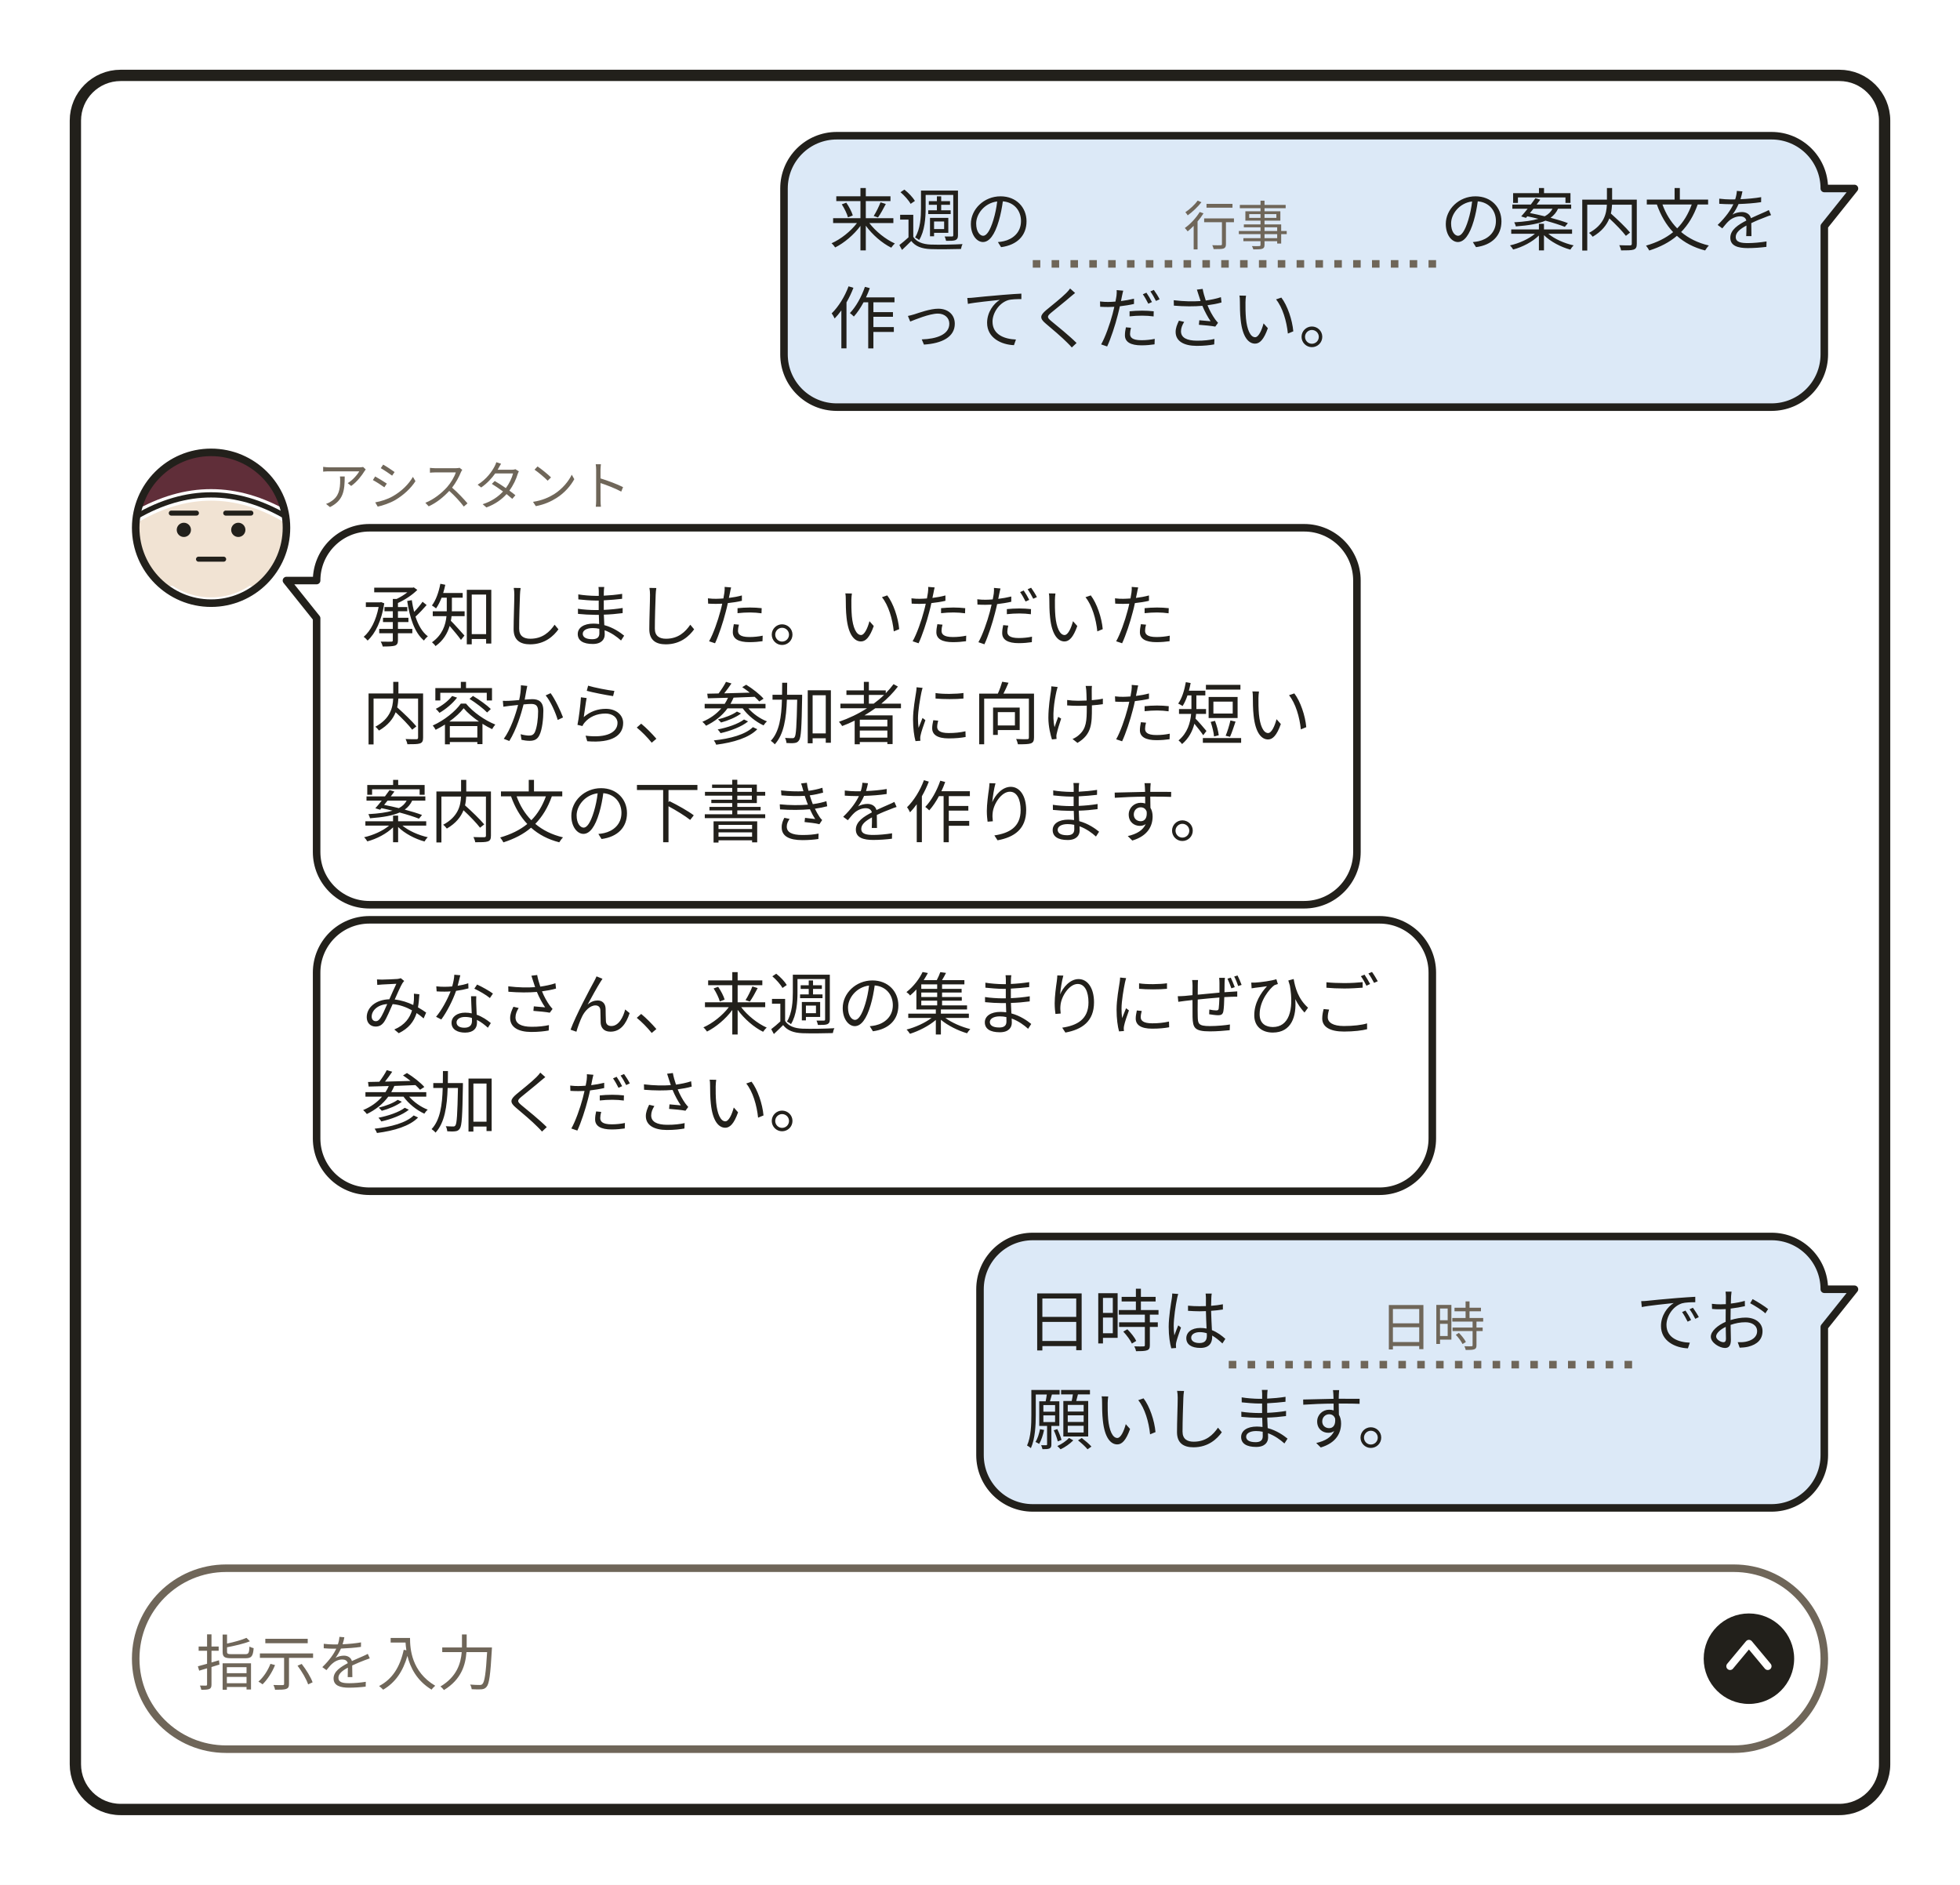
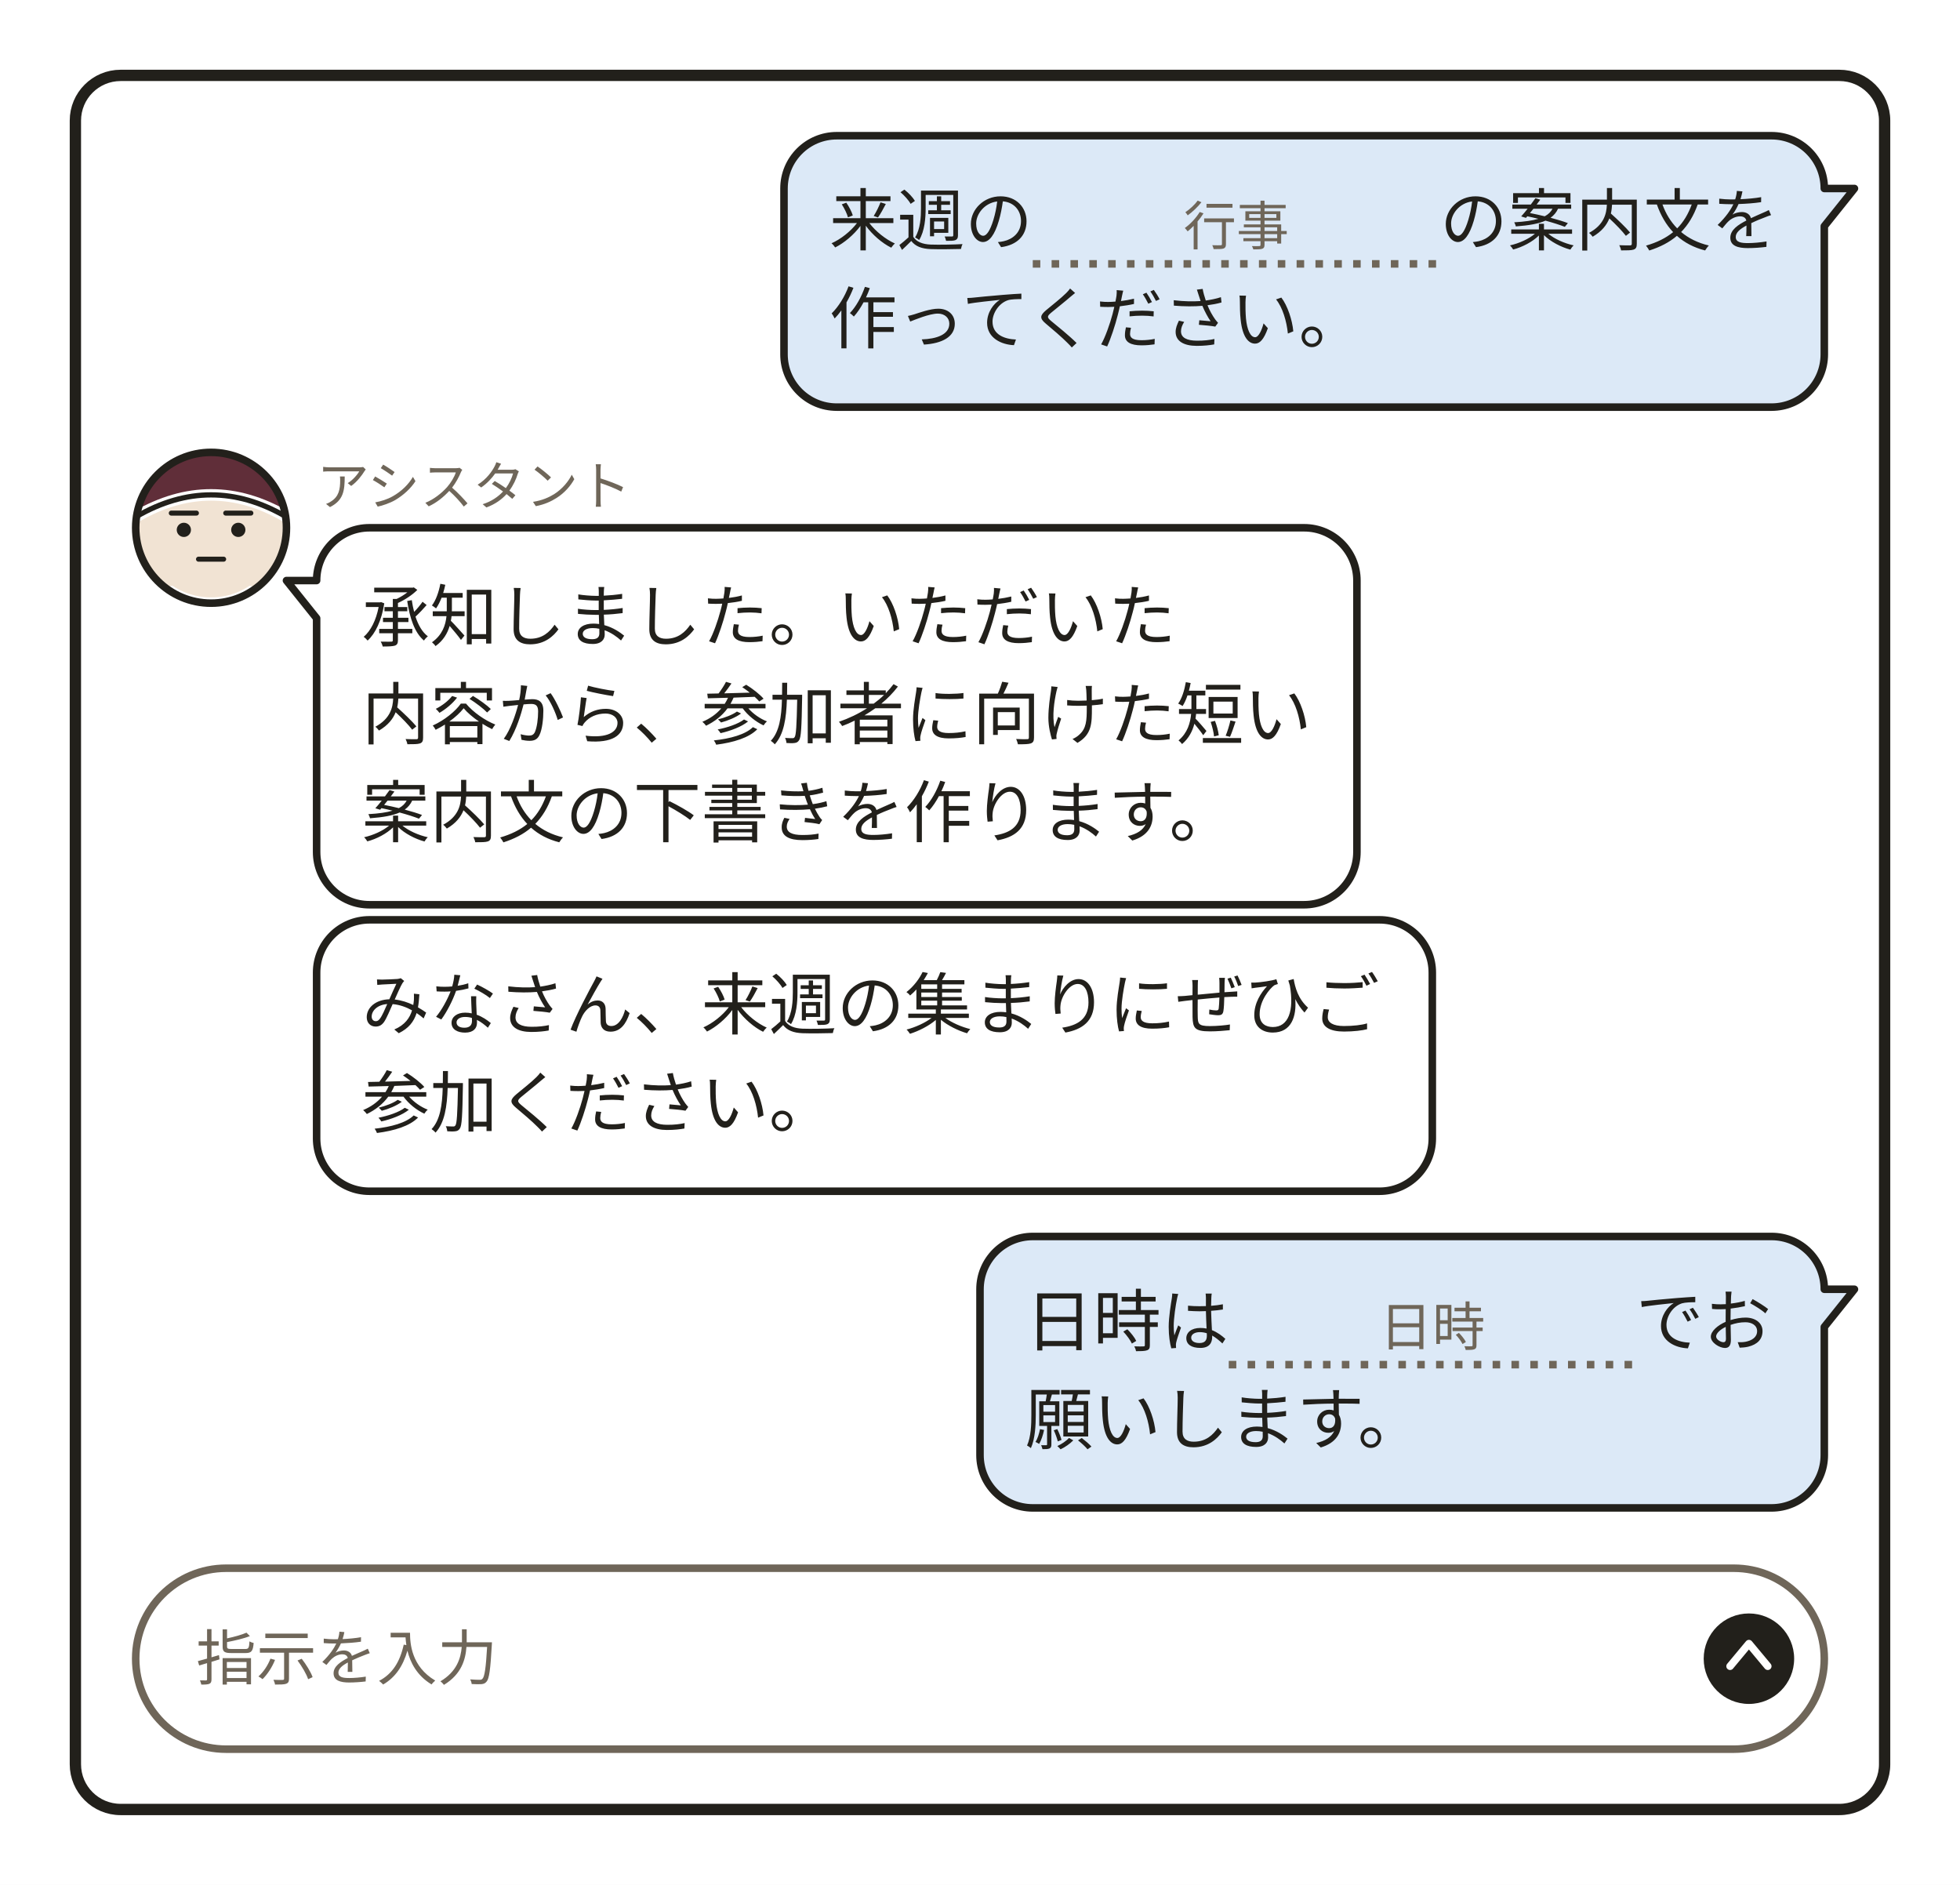
<svg xmlns="http://www.w3.org/2000/svg" width="520" height="500" viewBox="0 0 520 500" role="img" aria-labelledby="svg-title">
  <style>
    text { font-family: 'Hiragino Sans','Hiragino Kaku Gothic ProN','Yu Gothic','YuGothic',Meiryo,'Noto Sans JP',sans-serif; }
    .emoji { font-family: 'Noto Color Emoji','Segoe UI Emoji',sans-serif; }
  </style>
  <rect x="0" y="0" width="520" height="500" fill="#ffffff" />
  <g data-chat="screen">
    <rect x="20" y="20" width="480" height="460" rx="12" fill="rgb(255,255,255)" stroke="rgb(34,32,27)" stroke-width="3" />
    <g data-avatar="ok">
      <clipPath id="av-6f_6b-c">
        <circle cx="56" cy="140" r="20" />
      </clipPath>
      <circle cx="56" cy="140" r="20" fill="rgb(255,255,255)" />
      <g clip-path="url(#av-6f_6b-c)">
        <svg data-avatar-face="" x="36" y="120" width="40" height="40" viewBox="-36 -36 72 72" overflow="hidden">
          <g data-face="neutral">
            <defs>
              <clipPath id="av-6f_6b-body">
                <path d="M-56 76c0 -34 20 -50 56 -50s56 16 56 50z" />
              </clipPath>
              <clipPath id="av-6f_6b-sil">
                <path d="M-56 76c0 -34 20 -50 56 -50s56 16 56 50z" />
                <circle cx="0" cy="0" r="36" />
              </clipPath>
            </defs>
            <path d="M-56 76c0 -34 20 -50 56 -50s56 16 56 50z" fill="hsl(347 45% 62%)" />
            <path d="M-56 76c0 -34 20 -50 56 -50s56 16 56 50z" fill="none" stroke="rgb(34,32,27)" stroke-width="2.5" />
            <circle cx="0" cy="0" r="36" fill="rgb(241,227,211)" />
            <circle cx="0" cy="0" r="36" fill="none" stroke="rgb(34,32,27)" stroke-width="2.5" />
            <g clip-path="url(#av-6f_6b-body)">
              <circle cx="0" cy="0" r="36" fill="none" stroke="rgb(255,255,255)" stroke-width="5.5" />
              <circle cx="0" cy="0" r="36" fill="none" stroke="rgb(34,32,27)" stroke-width="2.5" />
            </g>
            <path d="M-35.6 -5.4A36 36 0 0 1 35.6 -5.4Q0 -26 -35.6 -5.4Z" fill="hsl(347 35% 28%)" />
            <path d="M-35.6 -5.4A36 36 0 0 1 35.6 -5.4" fill="none" stroke="rgb(34,32,27)" stroke-width="2.5" />
            <g clip-path="url(#av-6f_6b-sil)">
              <path d="M35.6 -5.4Q0 -26 -35.6 -5.4" fill="none" stroke="rgb(255,255,255)" stroke-width="5.5" />
              <path d="M35.6 -5.4Q0 -26 -35.6 -5.4" fill="none" stroke="rgb(34,32,27)" stroke-width="2.5" />
            </g>
            <path d="M-19 -7L-7 -7" fill="none" stroke="rgb(34,32,27)" stroke-width="2.4" stroke-linecap="round" />
            <path d="M7 -7L19 -7" fill="none" stroke="rgb(34,32,27)" stroke-width="2.4" stroke-linecap="round" />
            <circle cx="-13" cy="1" r="3.4" fill="rgb(34,32,27)" />
            <circle cx="13" cy="1" r="3.4" fill="rgb(34,32,27)" />
            <path d="M-6 15h12" fill="none" stroke="rgb(34,32,27)" stroke-width="2.4" stroke-linecap="round" />
          </g>
        </svg>
      </g>
      <circle cx="56" cy="140" r="20" fill="none" stroke="rgb(34,32,27)" stroke-width="2" />
    </g>
    <text x="84" y="134" font-size="14" fill="rgb(111,102,89)">アシスタント</text>
    <g data-bubble="ask">
      <path d="M222 36H470A14 14 0 0 1 484 50V50L492 50L484 60V94A14 14 0 0 1 470 108H222A14 14 0 0 1 208 94V50A14 14 0 0 1 222 36Z" fill="rgb(220,233,247)" stroke="rgb(34,32,27)" stroke-width="2" stroke-linejoin="round" />
      <text x="220" y="65" font-size="18" fill="rgb(34,32,27)">来週の</text>
      <text x="382" y="65" font-size="18" fill="rgb(34,32,27)">の案内文を</text>
      <text x="220" y="91" font-size="18" fill="rgb(34,32,27)">作ってください。</text>
      <g data-slot="event">
        <line x1="274" y1="70" x2="382" y2="70" stroke="rgb(111,102,89)" stroke-width="2" stroke-dasharray="2 3" />
        <text x="328" y="65" text-anchor="middle" font-size="14" fill="rgb(111,102,89)">行事</text>
      </g>
    </g>
    <g data-bubble="ok">
      <path d="M98 140H346A14 14 0 0 1 360 154V226A14 14 0 0 1 346 240H98A14 14 0 0 1 84 226V164L76 154L84 154A14 14 0 0 1 98 140Z" fill="rgb(255,255,255)" stroke="rgb(34,32,27)" stroke-width="2" stroke-linejoin="round" />
      <text x="96" y="170" font-size="18" fill="rgb(34,32,27)">承知しました。いただいた</text>
      <text x="96" y="196" font-size="18" fill="rgb(34,32,27)">内容から、参加者に向けた短い</text>
      <text x="96" y="222" font-size="18" fill="rgb(34,32,27)">案内文の下書きを作ります。</text>
    </g>
    <g data-bubble="draft">
      <path d="M98 244H366A14 14 0 0 1 380 258V302A14 14 0 0 1 366 316H98A14 14 0 0 1 84 302V258A14 14 0 0 1 98 244Z" fill="rgb(255,255,255)" stroke="rgb(34,32,27)" stroke-width="2" stroke-linejoin="round" />
      <text x="96" y="273" font-size="18" fill="rgb(34,32,27)">みなさん、来週の集まりにぜひご</text>
      <text x="96" y="299" font-size="18" fill="rgb(34,32,27)">参加ください。</text>
    </g>
    <g data-bubble="reply">
      <path d="M274 328H470A14 14 0 0 1 484 342V342L492 342L484 352V386A14 14 0 0 1 470 400H274A14 14 0 0 1 260 386V342A14 14 0 0 1 274 328Z" fill="rgb(220,233,247)" stroke="rgb(34,32,27)" stroke-width="2" stroke-linejoin="round" />
      <text x="272" y="357" font-size="18" fill="rgb(34,32,27)">日時は</text>
      <text x="434" y="357" font-size="18" fill="rgb(34,32,27)">でお</text>
      <text x="272" y="383" font-size="18" fill="rgb(34,32,27)">願いします。</text>
      <g data-slot="day">
        <line x1="326" y1="362" x2="434" y2="362" stroke="rgb(111,102,89)" stroke-width="2" stroke-dasharray="2 3" />
        <text x="380" y="357" text-anchor="middle" font-size="14" fill="rgb(111,102,89)">日時</text>
      </g>
    </g>
    <g data-input="message">
      <rect x="36" y="416" width="448" height="48" rx="24" fill="rgb(255,255,255)" stroke="rgb(111,102,89)" stroke-width="2" />
-       <text x="52" y="440" dominant-baseline="central" font-size="16" fill="rgb(111,102,89)">指示を入力</text>
+       <text x="52" y="445.6" font-size="16" fill="rgb(111,102,89)">指示を入力</text>
      <circle cx="464" cy="440" r="12" fill="rgb(34,32,27)" />
      <path d="M459 442L464 436L469 442" fill="none" stroke="rgb(255,255,255)" stroke-width="2" stroke-linecap="round" stroke-linejoin="round" />
    </g>
  </g>
</svg>
